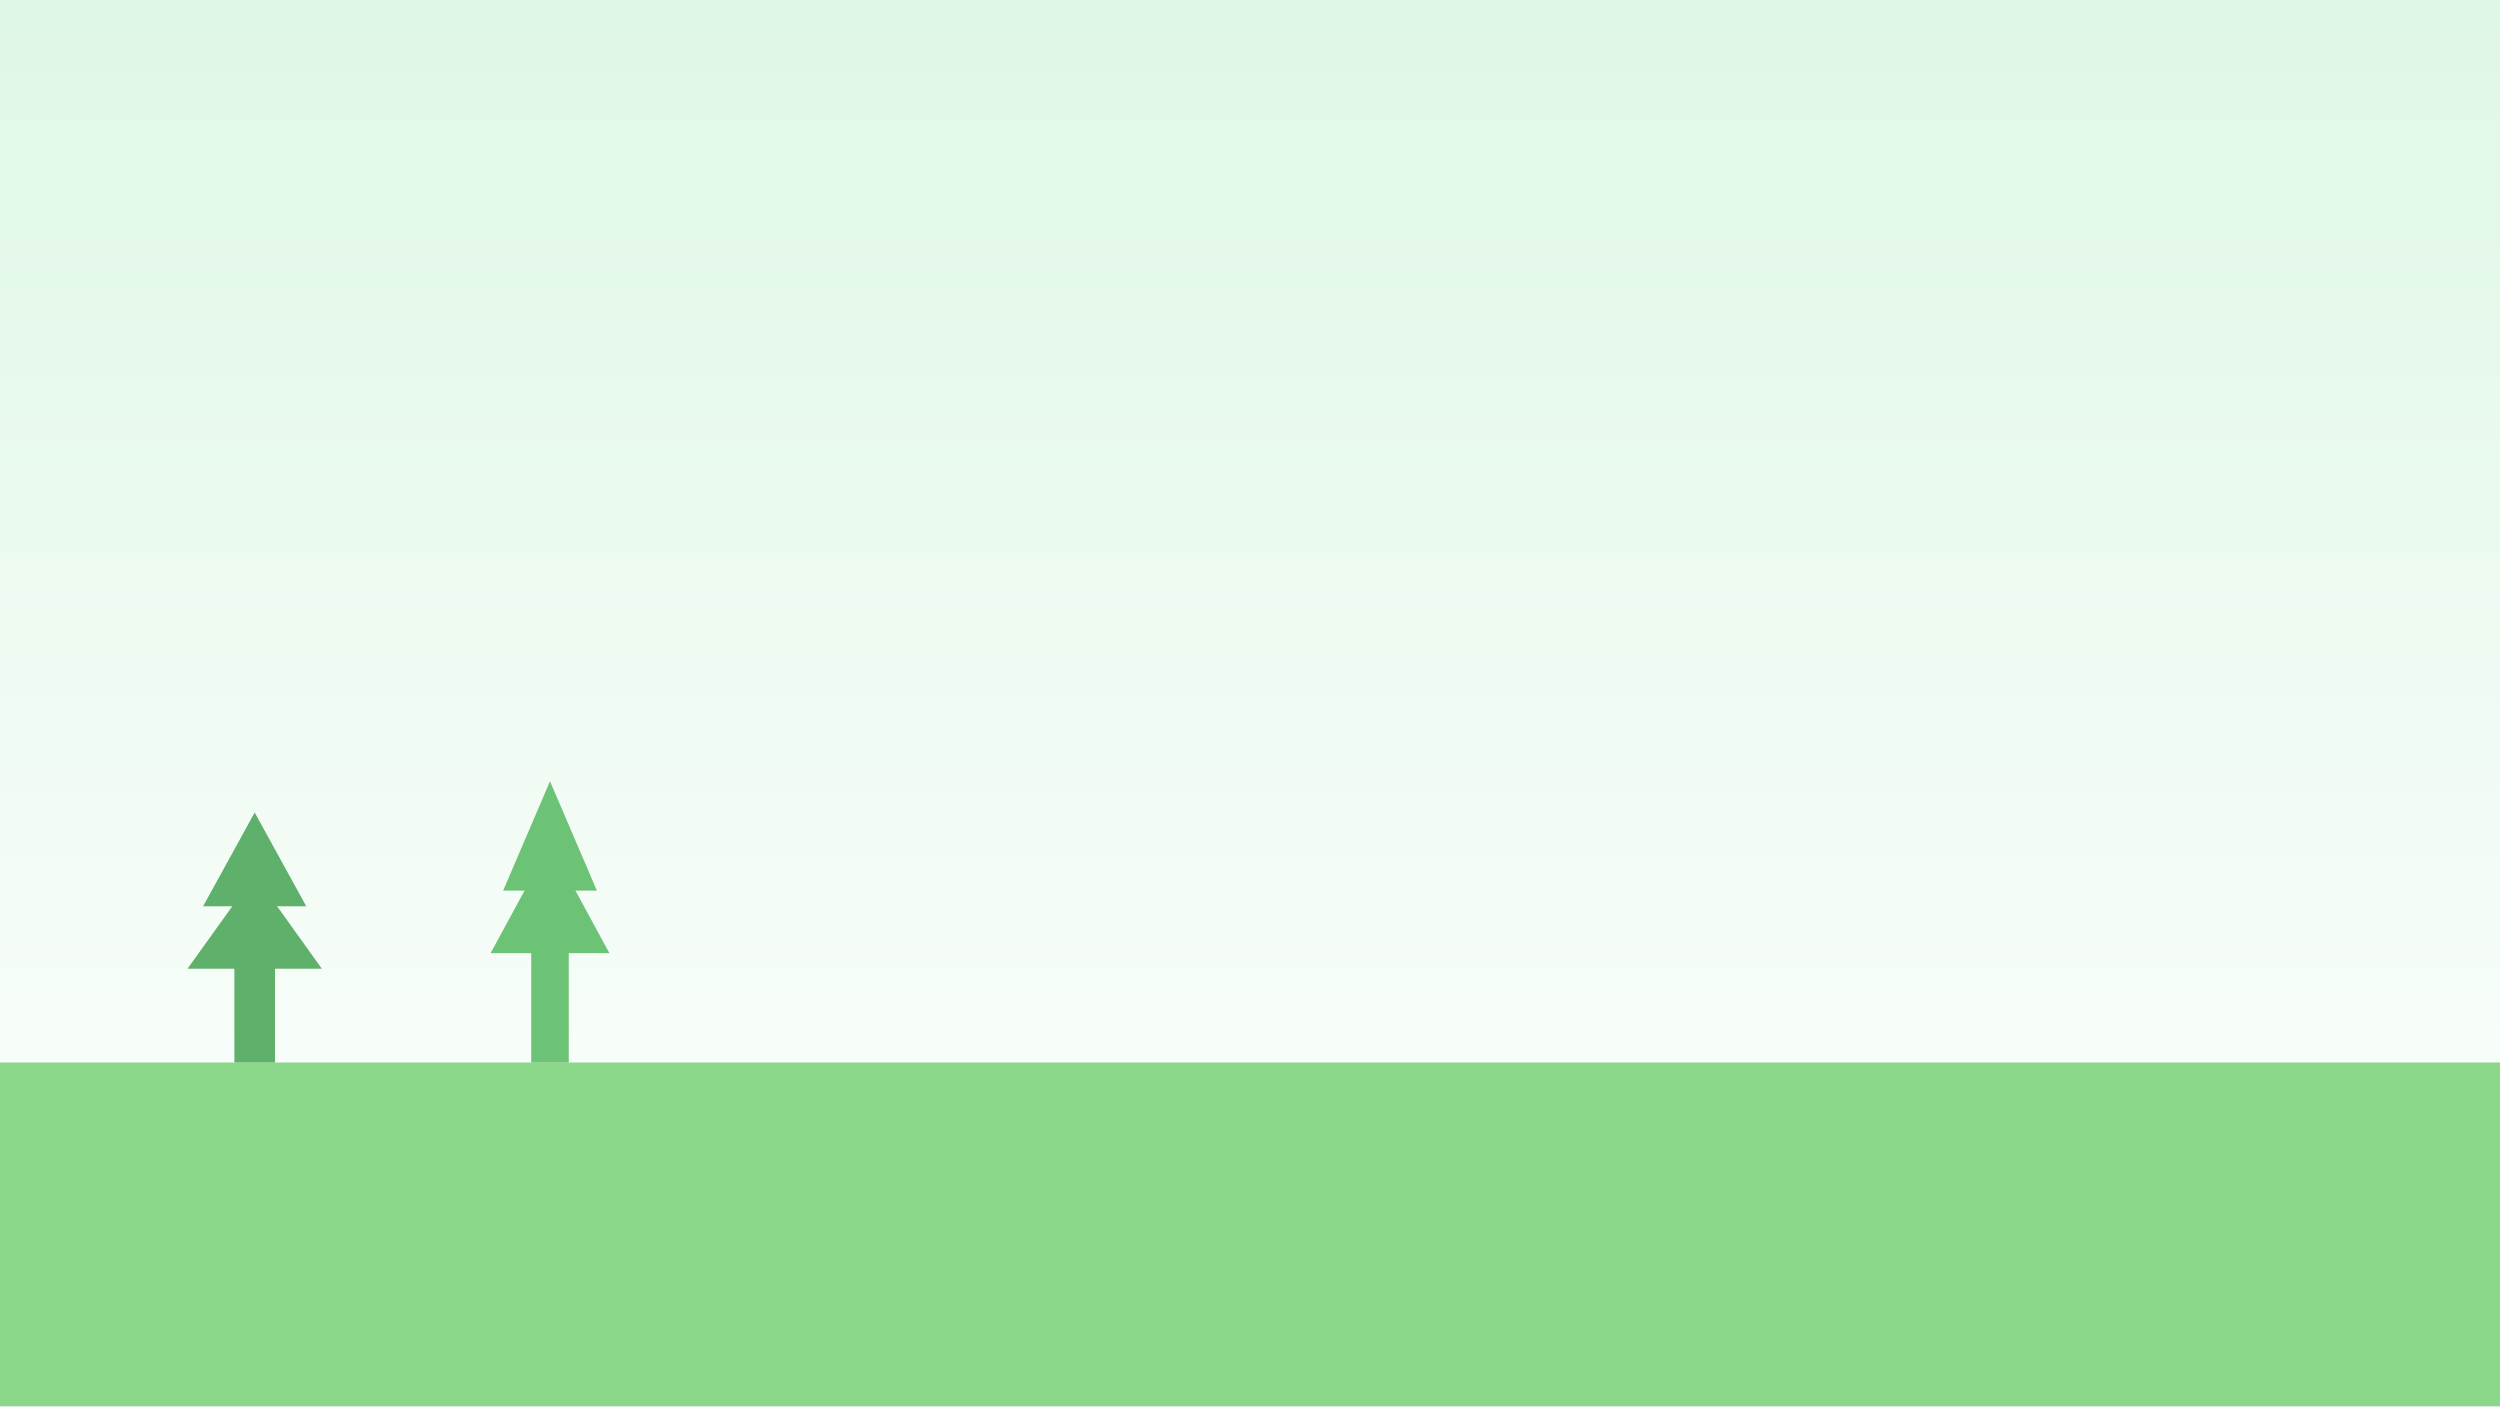
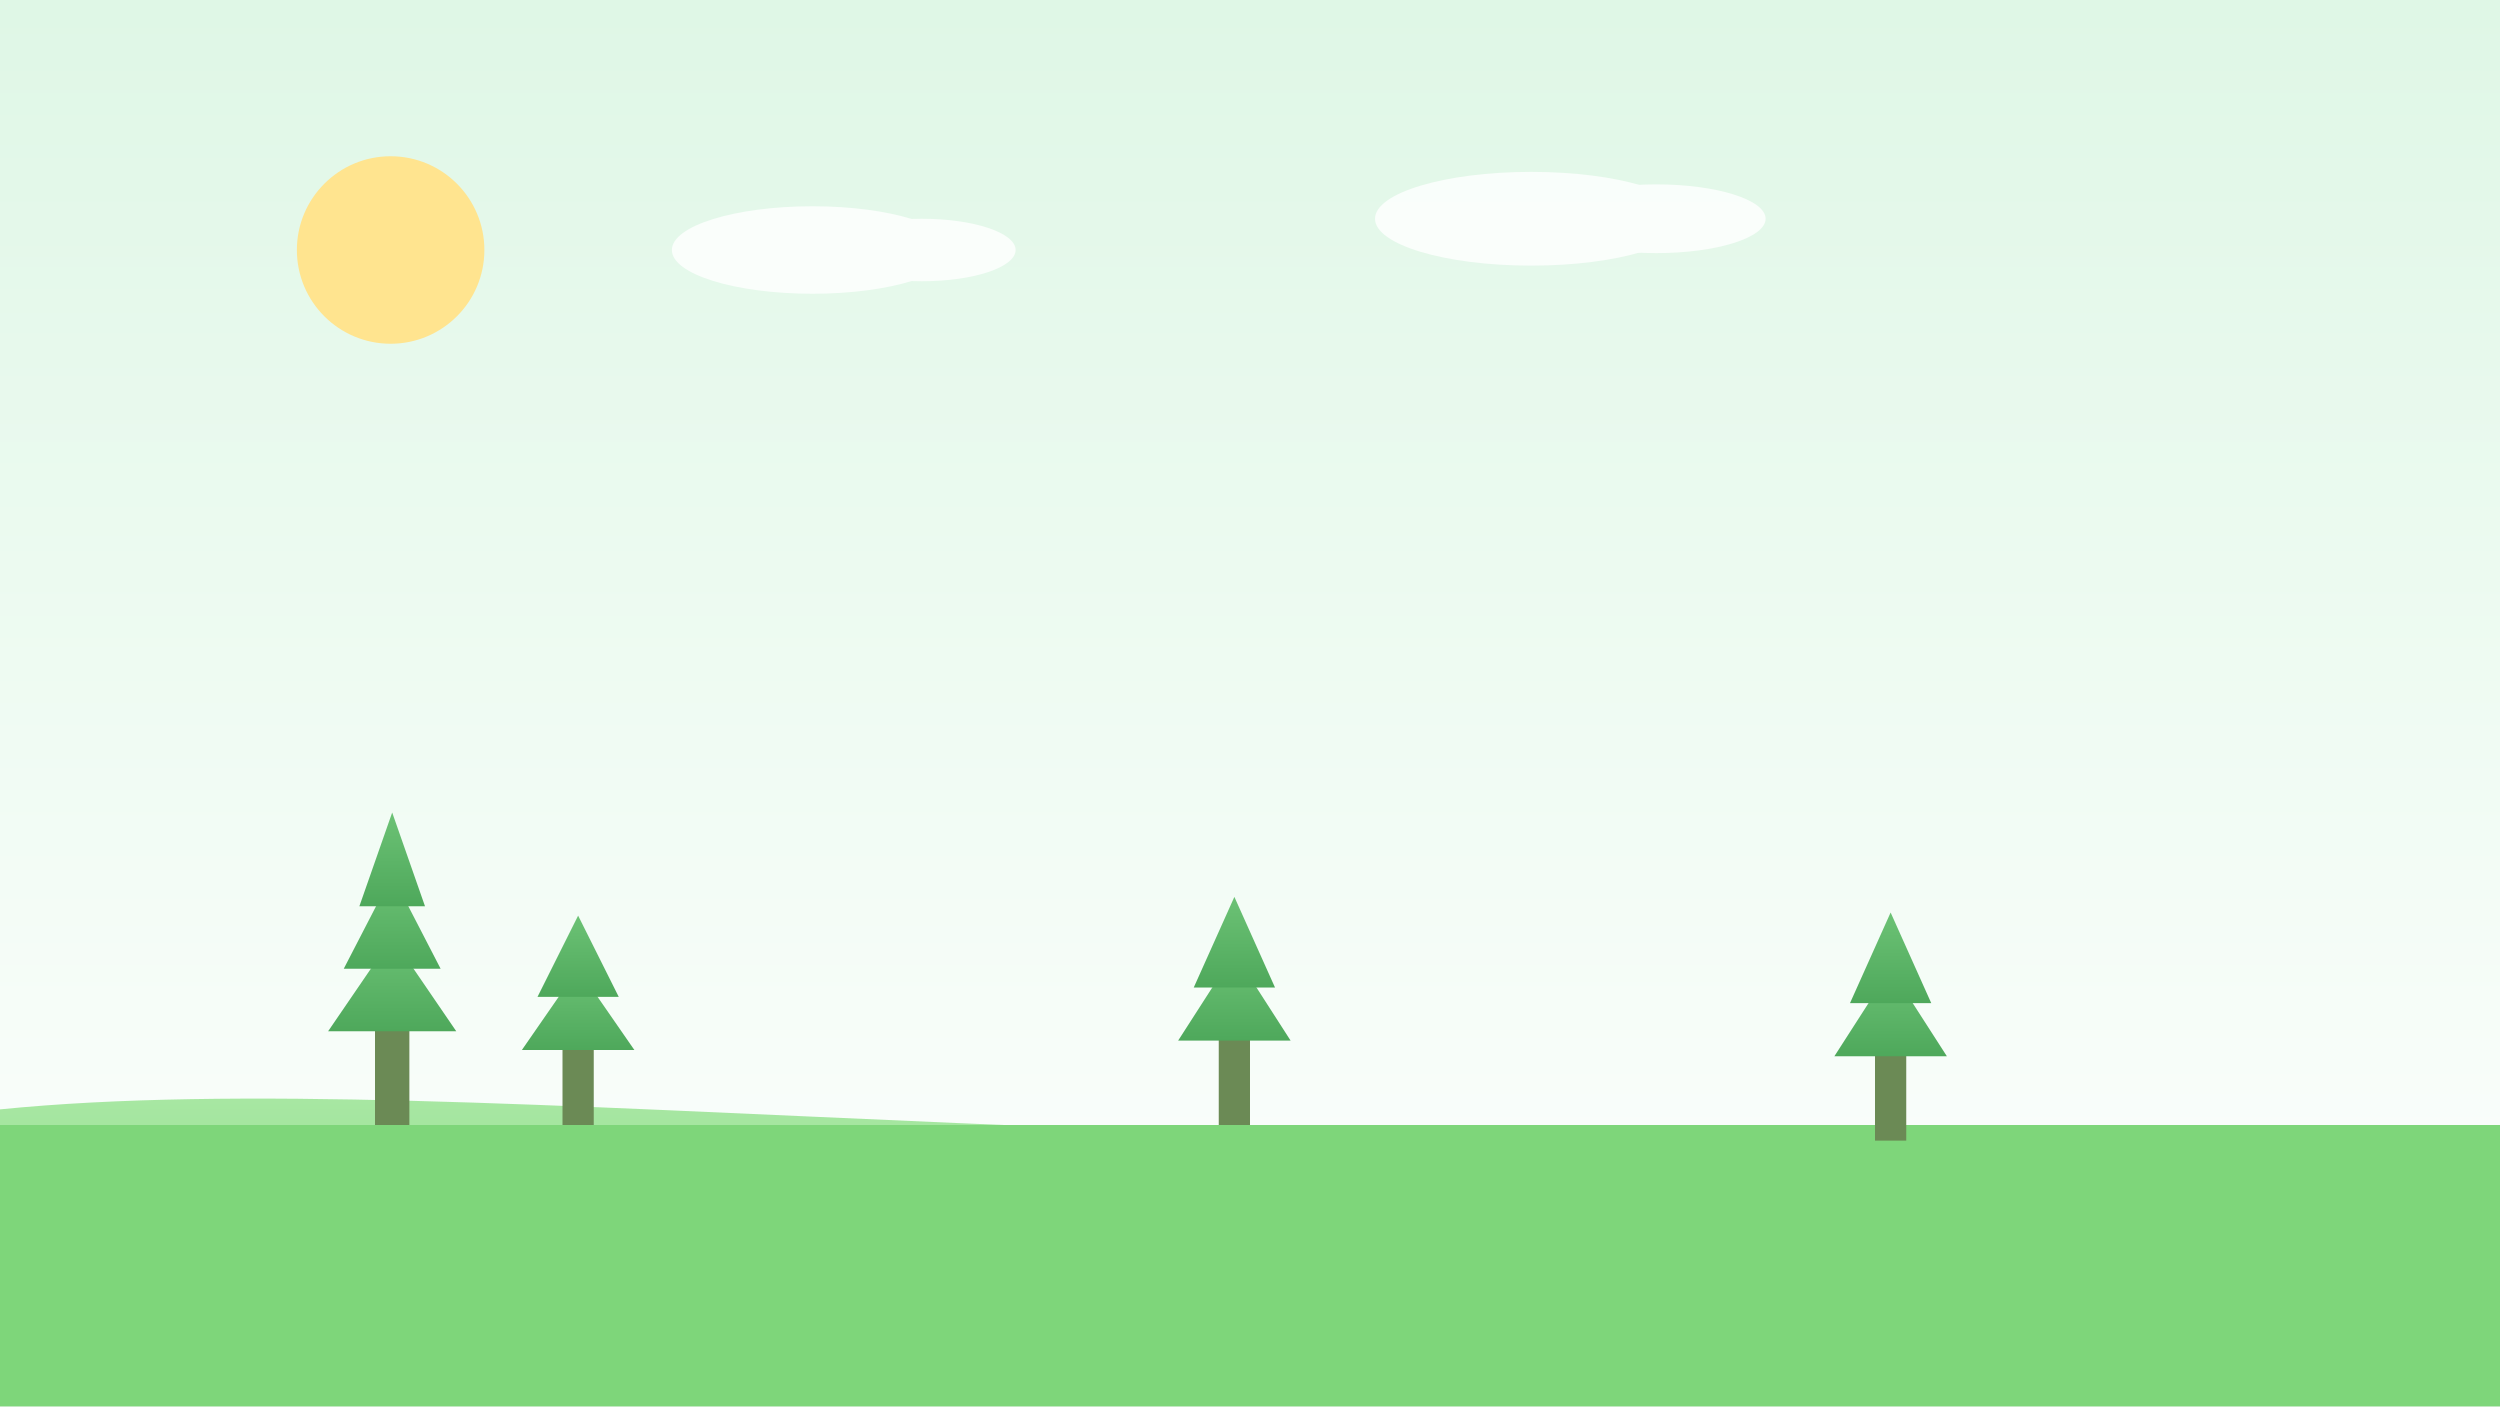
<svg xmlns="http://www.w3.org/2000/svg" viewBox="0 0 1600 900" width="1600" height="900">
  <defs>
    <linearGradient id="sky" x1="0" y1="0" x2="0" y2="1">
      <stop offset="0%" stop-color="#dff7e6" />
      <stop offset="100%" stop-color="#ffffff" />
    </linearGradient>
+     <linearGradient id="hill" x1="0" y1="0" x2="0" y2="1">
+       <stop offset="0%" stop-color="#a7e7a2" />
+       <stop offset="100%" stop-color="#8bd88a" />
+     </linearGradient>
+     <linearGradient id="treeLeaf" x1="0" y1="0" x2="0" y2="1">
+       <stop offset="0%" stop-color="#6cc275" />
+       <stop offset="100%" stop-color="#4ea85b" />
+     </linearGradient>
  </defs>
  <rect width="1600" height="900" fill="url(#sky)" />
-   <rect y="680" width="1600" height="220" fill="#8bd88a" />
-   <g fill="#5fb06a">
-     <rect x="150" y="560" width="26" height="120" />
-     <polygon points="163,560 120,620 206,620" />
-     <polygon points="163,520 130,580 196,580" />
+   <circle cx="250" cy="160" r="60" fill="#ffe48f" />
+   <g fill="#ffffff" opacity="0.8">
+     <ellipse cx="520" cy="160" rx="90" ry="28" />
+     <ellipse cx="590" cy="160" rx="60" ry="20" />
+     <ellipse cx="980" cy="140" rx="100" ry="30" />
+     <ellipse cx="1060" cy="140" rx="70" ry="22" />
  </g>
-   <g fill="#6cc275">
-     <rect x="340" y="540" width="24" height="140" />
-     <polygon points="352,540 314,610 390,610" />
-     <polygon points="352,500 322,570 382,570" />
+   <path d="M0 710 C 300 680, 800 760, 1600 720 L 1600 900 L 0 900 Z" fill="url(#hill)" />
+   <rect y="720" width="1600" height="180" fill="#7ed67a" />
+   <g fill="url(#treeLeaf)">
+     <g transform="translate(80,0)">
+       <rect x="160" y="600" width="22" height="120" fill="#6b8a55" />
+       <polygon points="171,600 130,660 212,660" />
+       <polygon points="171,560 140,620 202,620" />
+       <polygon points="171,520 150,580 192,580" />
+     </g>
+     <g transform="translate(0,0)">
+       <rect x="360" y="620" width="20" height="100" fill="#6b8a55" />
+       <polygon points="370,620 334,672 406,672" />
+       <polygon points="370,586 344,638 396,638" />
+     </g>
+     <g transform="translate(420,0)">
+       <rect x="360" y="610" width="20" height="110" fill="#6b8a55" />
+       <polygon points="370,610 334,666 406,666" />
+       <polygon points="370,574 344,632 396,632" />
+     </g>
+     <g transform="translate(840,10)">
+       <rect x="360" y="610" width="20" height="110" fill="#6b8a55" />
+       <polygon points="370,610 334,666 406,666" />
+       <polygon points="370,574 344,632 396,632" />
+     </g>
  </g>
</svg>
